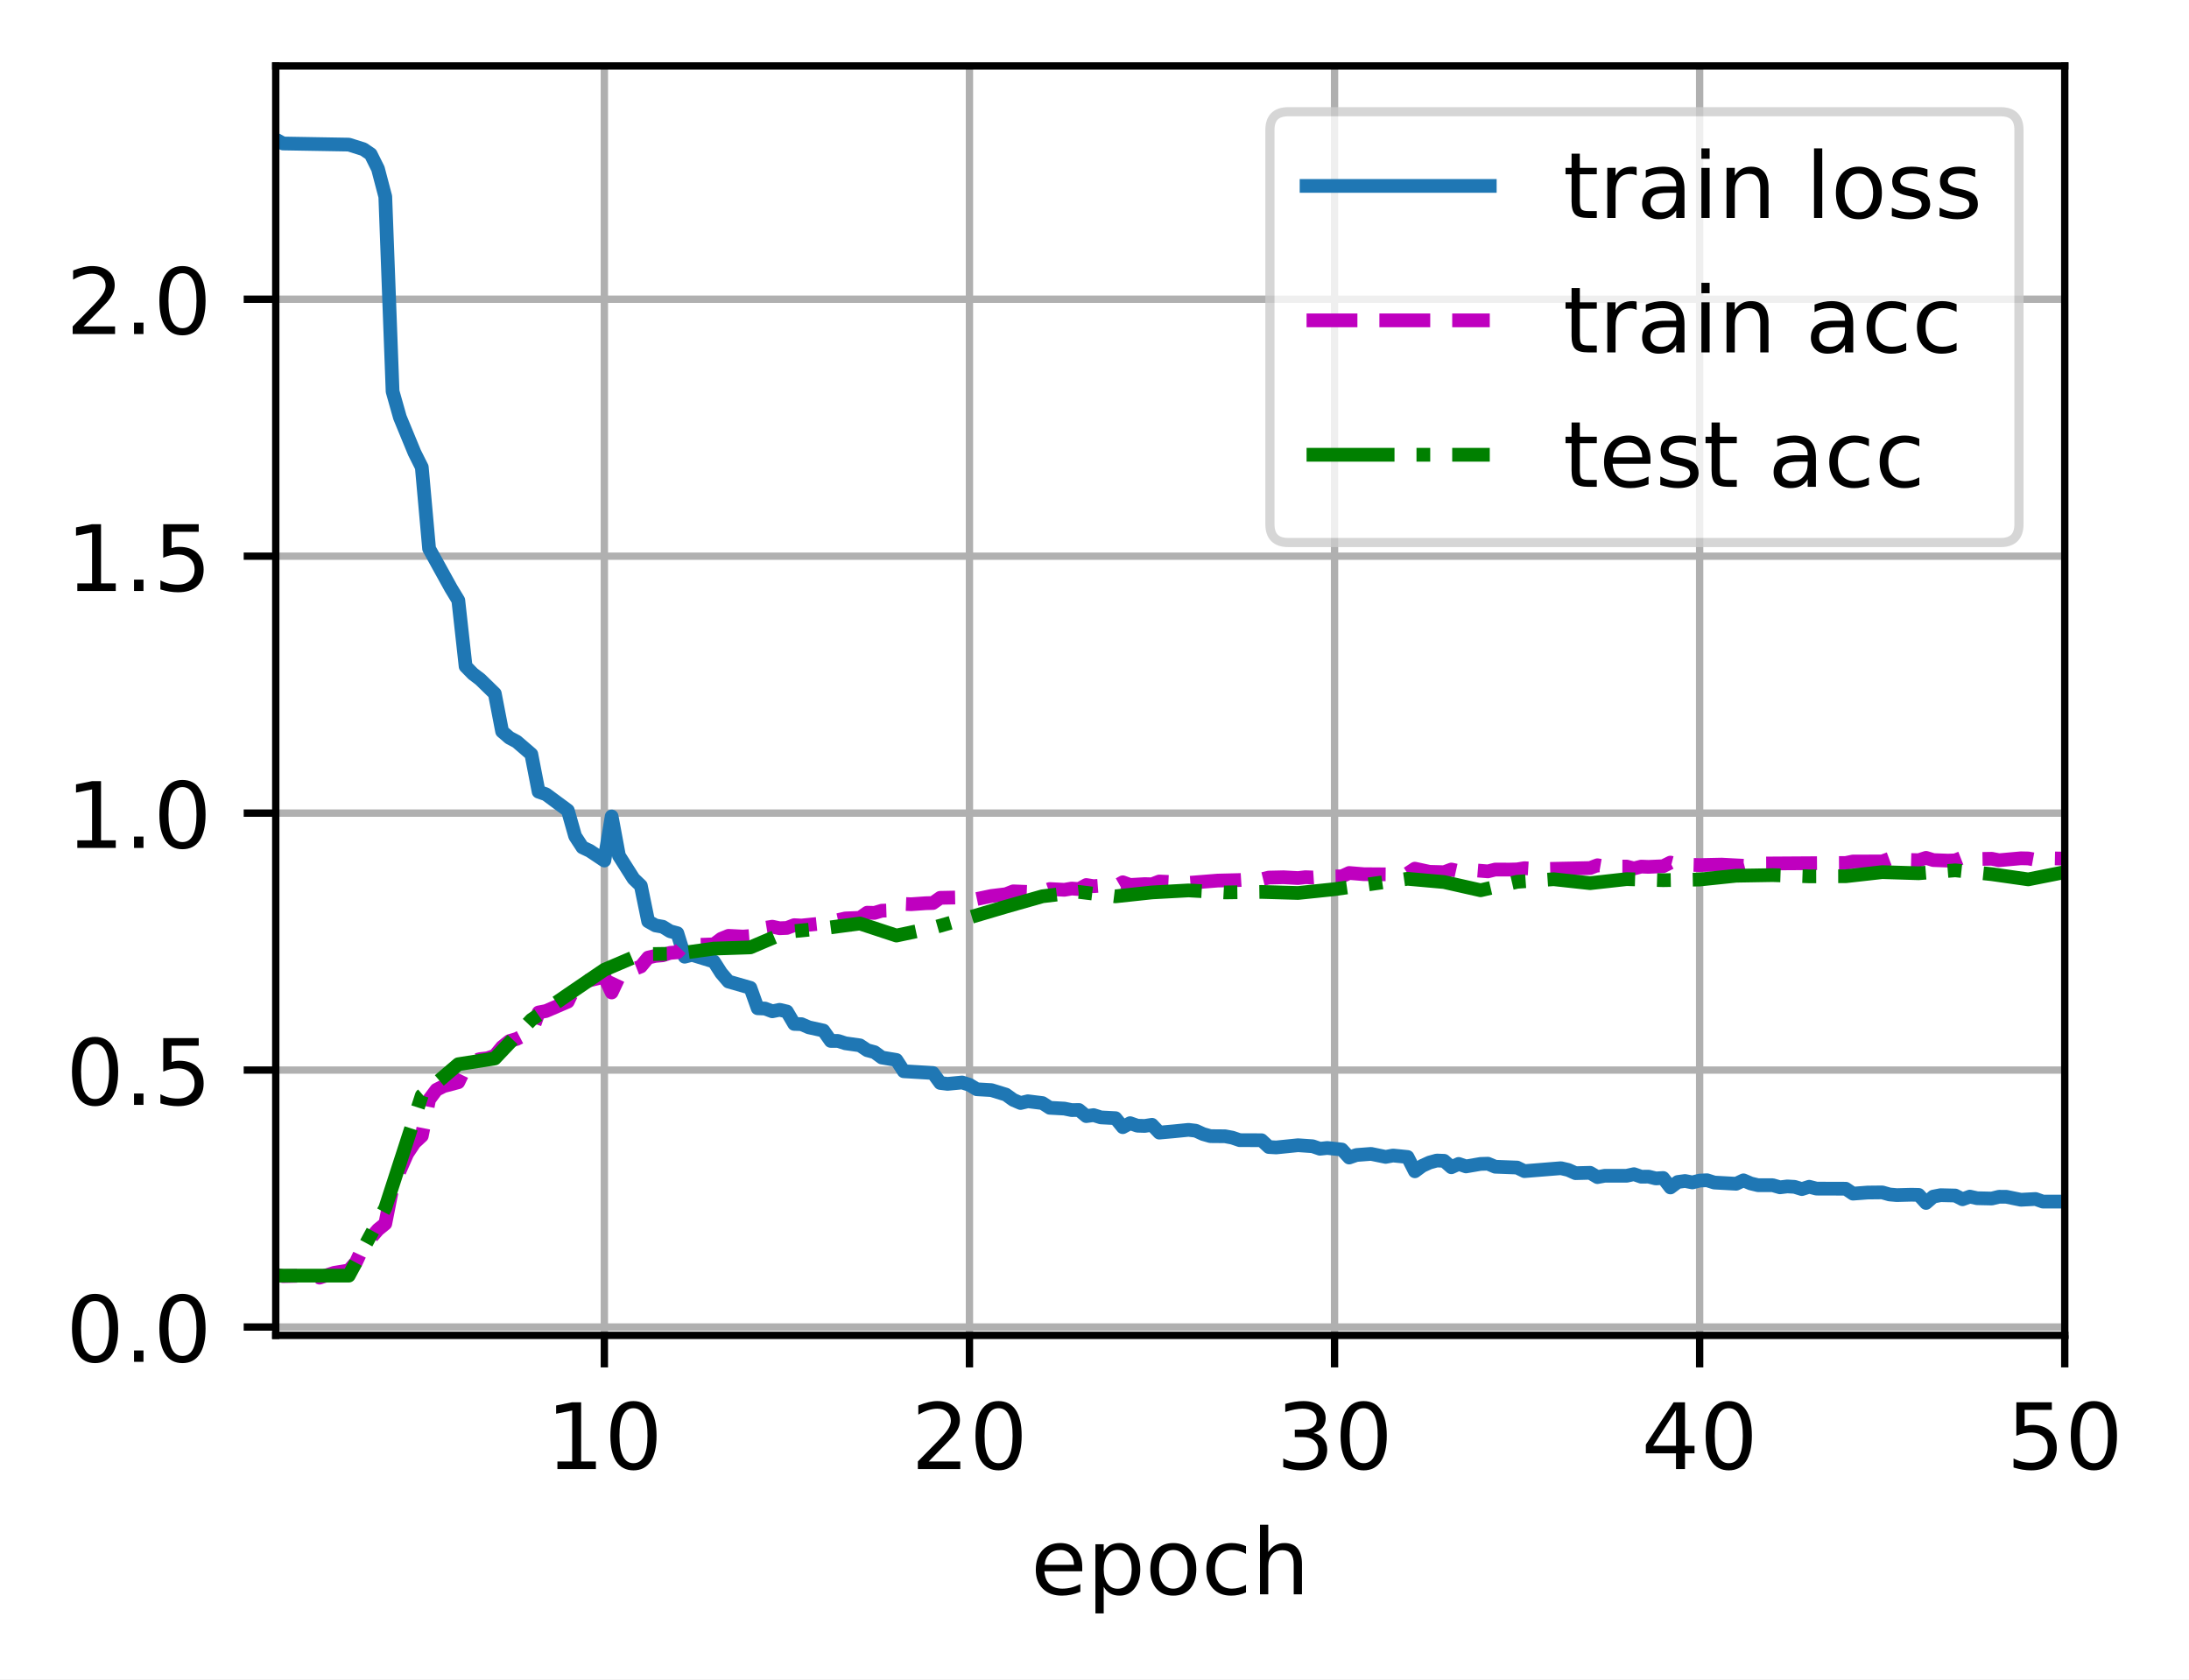
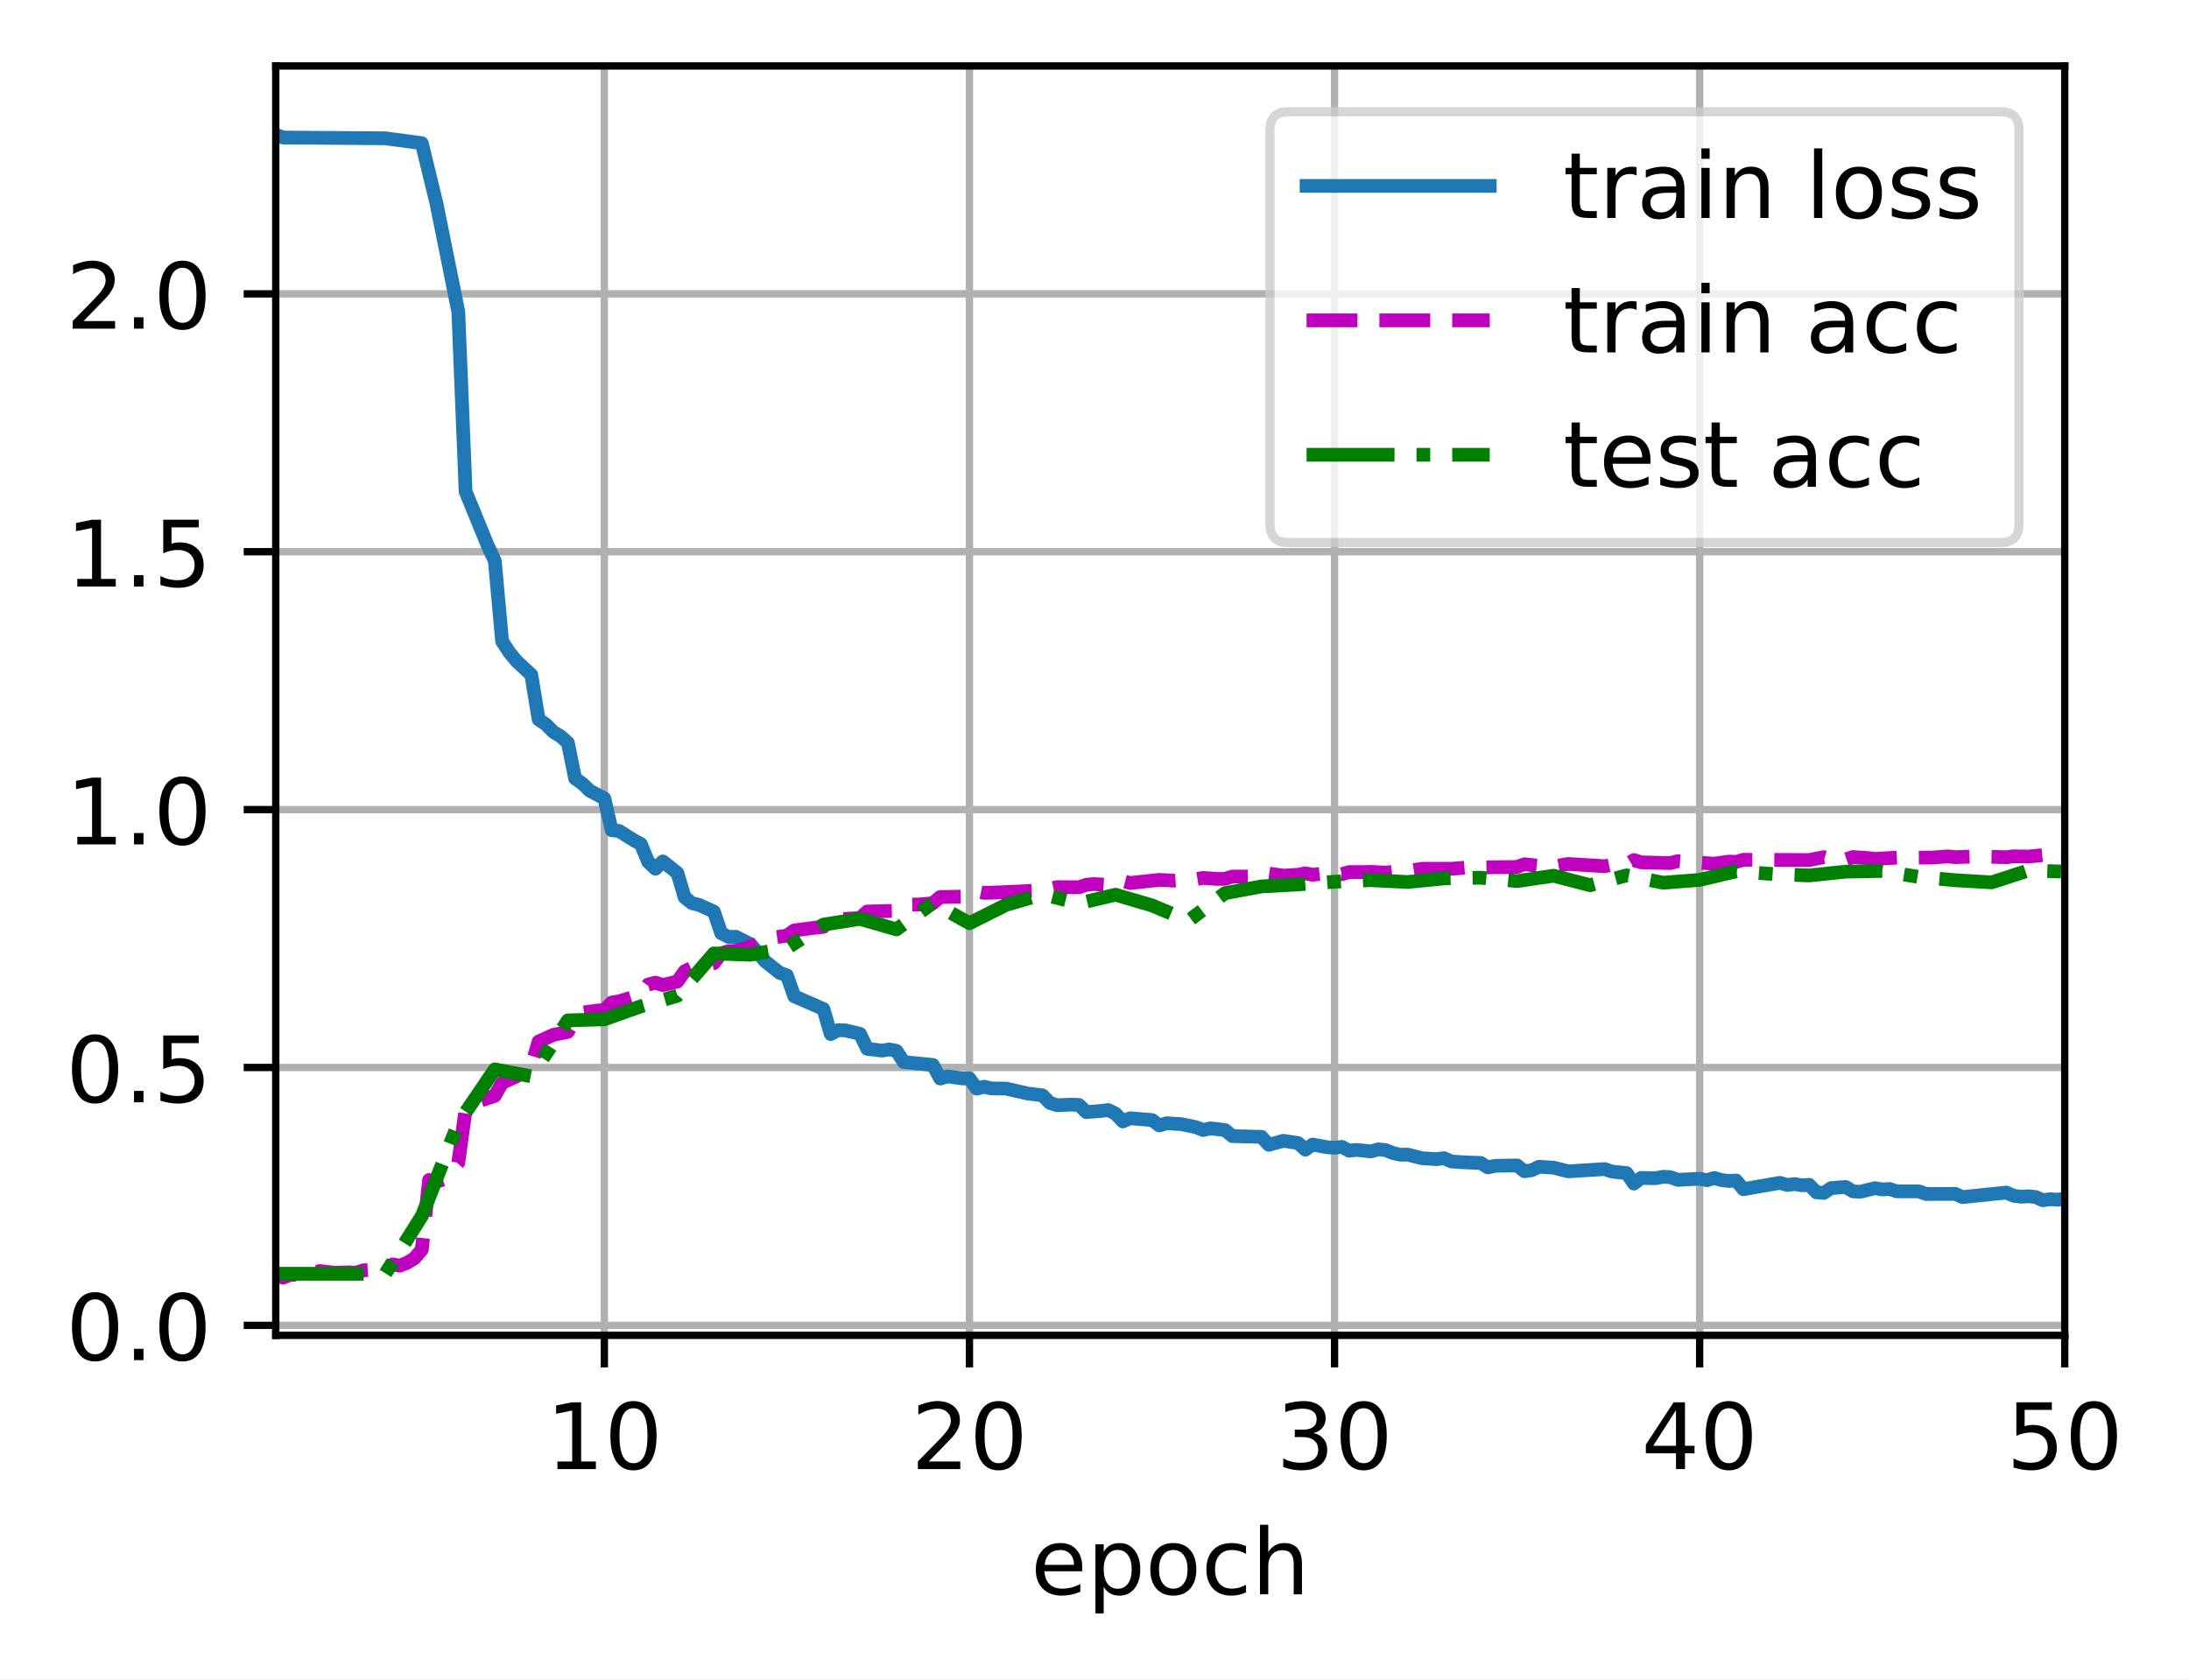
<svg xmlns="http://www.w3.org/2000/svg" xmlns:xlink="http://www.w3.org/1999/xlink" width="238.966pt" height="183.356pt" viewBox="0 0 238.966 183.356" version="1.1">
  <defs>
    <style type="text/css">*{stroke-linejoin: round; stroke-linecap: butt}</style>
  </defs>
  <g id="figure_1">
    <g id="patch_1">
      <path d="M 0 183.356  L 238.966 183.356  L 238.966 0  L 0 0  z " style="fill: #ffffff" />
    </g>
    <g id="axes_1">
      <g id="patch_2">
        <path d="M 30.103 145.8  L 225.403 145.8  L 225.403 7.2  L 30.103 7.2  z " style="fill: #ffffff" />
      </g>
      <g id="matplotlib.axis_1">
        <g id="xtick_1">
          <g id="line2d_1">
-             <path d="M 65.975 145.8  L 65.975 7.2  " clip-path="url(#p8d7da2fe03)" style="fill: none; stroke: #b0b0b0; stroke-width: 0.8; stroke-linecap: square" />
+             <path d="M 65.975 145.8  L 65.975 7.2  " clip-path="url(#pf04affbd80)" style="fill: none; stroke: #b0b0b0; stroke-width: 0.8; stroke-linecap: square" />
          </g>
          <g id="line2d_2">
            <defs>
-               <path id="m3ef3c8dee3" d="M 0 0  L 0 3.5  " style="stroke: #000000; stroke-width: 0.8" />
+               <path id="m07fbb1be9a" d="M 0 0  L 0 3.5  " style="stroke: #000000; stroke-width: 0.8" />
            </defs>
            <g>
-               <use xlink:href="#m3ef3c8dee3" x="65.975" y="145.8" style="stroke: #000000; stroke-width: 0.8" />
+               <use xlink:href="#m07fbb1be9a" x="65.975" y="145.8" style="stroke: #000000; stroke-width: 0.8" />
            </g>
          </g>
          <g id="text_1">
            <g transform="translate(59.61205 160.3984) scale(0.1 -0.1)">
              <defs>
                <path id="DejaVuSans-31" d="M 794 531  L 1825 531  L 1825 4091  L 703 3866  L 703 4441  L 1819 4666  L 2450 4666  L 2450 531  L 3481 531  L 3481 0  L 794 0  L 794 531  z " transform="scale(0.015625)" />
                <path id="DejaVuSans-30" d="M 2034 4250  Q 1547 4250 1301 3770  Q 1056 3291 1056 2328  Q 1056 1369 1301 889  Q 1547 409 2034 409  Q 2525 409 2770 889  Q 3016 1369 3016 2328  Q 3016 3291 2770 3770  Q 2525 4250 2034 4250  z M 2034 4750  Q 2819 4750 3233 4129  Q 3647 3509 3647 2328  Q 3647 1150 3233 529  Q 2819 -91 2034 -91  Q 1250 -91 836 529  Q 422 1150 422 2328  Q 422 3509 836 4129  Q 1250 4750 2034 4750  z " transform="scale(0.015625)" />
              </defs>
              <use xlink:href="#DejaVuSans-31" />
              <use xlink:href="#DejaVuSans-30" x="63.623" />
            </g>
          </g>
        </g>
        <g id="xtick_2">
          <g id="line2d_3">
-             <path d="M 105.832 145.8  L 105.832 7.2  " clip-path="url(#p8d7da2fe03)" style="fill: none; stroke: #b0b0b0; stroke-width: 0.8; stroke-linecap: square" />
+             <path d="M 105.832 145.8  L 105.832 7.2  " clip-path="url(#pf04affbd80)" style="fill: none; stroke: #b0b0b0; stroke-width: 0.8; stroke-linecap: square" />
          </g>
          <g id="line2d_4">
            <g>
-               <use xlink:href="#m3ef3c8dee3" x="105.832" y="145.8" style="stroke: #000000; stroke-width: 0.8" />
+               <use xlink:href="#m07fbb1be9a" x="105.832" y="145.8" style="stroke: #000000; stroke-width: 0.8" />
            </g>
          </g>
          <g id="text_2">
            <g transform="translate(99.4692 160.3984) scale(0.1 -0.1)">
              <defs>
                <path id="DejaVuSans-32" d="M 1228 531  L 3431 531  L 3431 0  L 469 0  L 469 531  Q 828 903 1448 1529  Q 2069 2156 2228 2338  Q 2531 2678 2651 2914  Q 2772 3150 2772 3378  Q 2772 3750 2511 3984  Q 2250 4219 1831 4219  Q 1534 4219 1204 4116  Q 875 4013 500 3803  L 500 4441  Q 881 4594 1212 4672  Q 1544 4750 1819 4750  Q 2544 4750 2975 4387  Q 3406 4025 3406 3419  Q 3406 3131 3298 2873  Q 3191 2616 2906 2266  Q 2828 2175 2409 1742  Q 1991 1309 1228 531  z " transform="scale(0.015625)" />
              </defs>
              <use xlink:href="#DejaVuSans-32" />
              <use xlink:href="#DejaVuSans-30" x="63.623" />
            </g>
          </g>
        </g>
        <g id="xtick_3">
          <g id="line2d_5">
-             <path d="M 145.689 145.8  L 145.689 7.2  " clip-path="url(#p8d7da2fe03)" style="fill: none; stroke: #b0b0b0; stroke-width: 0.8; stroke-linecap: square" />
+             <path d="M 145.689 145.8  L 145.689 7.2  " clip-path="url(#pf04affbd80)" style="fill: none; stroke: #b0b0b0; stroke-width: 0.8; stroke-linecap: square" />
          </g>
          <g id="line2d_6">
            <g>
-               <use xlink:href="#m3ef3c8dee3" x="145.689" y="145.8" style="stroke: #000000; stroke-width: 0.8" />
+               <use xlink:href="#m07fbb1be9a" x="145.689" y="145.8" style="stroke: #000000; stroke-width: 0.8" />
            </g>
          </g>
          <g id="text_3">
            <g transform="translate(139.3263 160.3984) scale(0.1 -0.1)">
              <defs>
                <path id="DejaVuSans-33" d="M 2597 2516  Q 3050 2419 3304 2112  Q 3559 1806 3559 1356  Q 3559 666 3084 287  Q 2609 -91 1734 -91  Q 1441 -91 1130 -33  Q 819 25 488 141  L 488 750  Q 750 597 1062 519  Q 1375 441 1716 441  Q 2309 441 2620 675  Q 2931 909 2931 1356  Q 2931 1769 2642 2001  Q 2353 2234 1838 2234  L 1294 2234  L 1294 2753  L 1863 2753  Q 2328 2753 2575 2939  Q 2822 3125 2822 3475  Q 2822 3834 2567 4026  Q 2313 4219 1838 4219  Q 1578 4219 1281 4162  Q 984 4106 628 3988  L 628 4550  Q 988 4650 1302 4700  Q 1616 4750 1894 4750  Q 2613 4750 3031 4423  Q 3450 4097 3450 3541  Q 3450 3153 3228 2886  Q 3006 2619 2597 2516  z " transform="scale(0.015625)" />
              </defs>
              <use xlink:href="#DejaVuSans-33" />
              <use xlink:href="#DejaVuSans-30" x="63.623" />
            </g>
          </g>
        </g>
        <g id="xtick_4">
          <g id="line2d_7">
-             <path d="M 185.546 145.8  L 185.546 7.2  " clip-path="url(#p8d7da2fe03)" style="fill: none; stroke: #b0b0b0; stroke-width: 0.8; stroke-linecap: square" />
+             <path d="M 185.546 145.8  L 185.546 7.2  " clip-path="url(#pf04affbd80)" style="fill: none; stroke: #b0b0b0; stroke-width: 0.8; stroke-linecap: square" />
          </g>
          <g id="line2d_8">
            <g>
-               <use xlink:href="#m3ef3c8dee3" x="185.546" y="145.8" style="stroke: #000000; stroke-width: 0.8" />
+               <use xlink:href="#m07fbb1be9a" x="185.546" y="145.8" style="stroke: #000000; stroke-width: 0.8" />
            </g>
          </g>
          <g id="text_4">
            <g transform="translate(179.1835 160.3984) scale(0.1 -0.1)">
              <defs>
                <path id="DejaVuSans-34" d="M 2419 4116  L 825 1625  L 2419 1625  L 2419 4116  z M 2253 4666  L 3047 4666  L 3047 1625  L 3713 1625  L 3713 1100  L 3047 1100  L 3047 0  L 2419 0  L 2419 1100  L 313 1100  L 313 1709  L 2253 4666  z " transform="scale(0.015625)" />
              </defs>
              <use xlink:href="#DejaVuSans-34" />
              <use xlink:href="#DejaVuSans-30" x="63.623" />
            </g>
          </g>
        </g>
        <g id="xtick_5">
          <g id="line2d_9">
-             <path d="M 225.403 145.8  L 225.403 7.2  " clip-path="url(#p8d7da2fe03)" style="fill: none; stroke: #b0b0b0; stroke-width: 0.8; stroke-linecap: square" />
+             <path d="M 225.403 145.8  L 225.403 7.2  " clip-path="url(#pf04affbd80)" style="fill: none; stroke: #b0b0b0; stroke-width: 0.8; stroke-linecap: square" />
          </g>
          <g id="line2d_10">
            <g>
-               <use xlink:href="#m3ef3c8dee3" x="225.403" y="145.8" style="stroke: #000000; stroke-width: 0.8" />
+               <use xlink:href="#m07fbb1be9a" x="225.403" y="145.8" style="stroke: #000000; stroke-width: 0.8" />
            </g>
          </g>
          <g id="text_5">
            <g transform="translate(219.0406 160.3984) scale(0.1 -0.1)">
              <defs>
                <path id="DejaVuSans-35" d="M 691 4666  L 3169 4666  L 3169 4134  L 1269 4134  L 1269 2991  Q 1406 3038 1543 3061  Q 1681 3084 1819 3084  Q 2600 3084 3056 2656  Q 3513 2228 3513 1497  Q 3513 744 3044 326  Q 2575 -91 1722 -91  Q 1428 -91 1123 -41  Q 819 9 494 109  L 494 744  Q 775 591 1075 516  Q 1375 441 1709 441  Q 2250 441 2565 725  Q 2881 1009 2881 1497  Q 2881 1984 2565 2268  Q 2250 2553 1709 2553  Q 1456 2553 1204 2497  Q 953 2441 691 2322  L 691 4666  z " transform="scale(0.015625)" />
              </defs>
              <use xlink:href="#DejaVuSans-35" />
              <use xlink:href="#DejaVuSans-30" x="63.623" />
            </g>
          </g>
        </g>
        <g id="text_6">
          <g transform="translate(112.525 174.0766) scale(0.1 -0.1)">
            <defs>
              <path id="DejaVuSans-65" d="M 3597 1894  L 3597 1613  L 953 1613  Q 991 1019 1311 708  Q 1631 397 2203 397  Q 2534 397 2845 478  Q 3156 559 3463 722  L 3463 178  Q 3153 47 2828 -22  Q 2503 -91 2169 -91  Q 1331 -91 842 396  Q 353 884 353 1716  Q 353 2575 817 3079  Q 1281 3584 2069 3584  Q 2775 3584 3186 3129  Q 3597 2675 3597 1894  z M 3022 2063  Q 3016 2534 2758 2815  Q 2500 3097 2075 3097  Q 1594 3097 1305 2825  Q 1016 2553 972 2059  L 3022 2063  z " transform="scale(0.015625)" />
              <path id="DejaVuSans-70" d="M 1159 525  L 1159 -1331  L 581 -1331  L 581 3500  L 1159 3500  L 1159 2969  Q 1341 3281 1617 3432  Q 1894 3584 2278 3584  Q 2916 3584 3314 3078  Q 3713 2572 3713 1747  Q 3713 922 3314 415  Q 2916 -91 2278 -91  Q 1894 -91 1617 61  Q 1341 213 1159 525  z M 3116 1747  Q 3116 2381 2855 2742  Q 2594 3103 2138 3103  Q 1681 3103 1420 2742  Q 1159 2381 1159 1747  Q 1159 1113 1420 752  Q 1681 391 2138 391  Q 2594 391 2855 752  Q 3116 1113 3116 1747  z " transform="scale(0.015625)" />
              <path id="DejaVuSans-6f" d="M 1959 3097  Q 1497 3097 1228 2736  Q 959 2375 959 1747  Q 959 1119 1226 758  Q 1494 397 1959 397  Q 2419 397 2687 759  Q 2956 1122 2956 1747  Q 2956 2369 2687 2733  Q 2419 3097 1959 3097  z M 1959 3584  Q 2709 3584 3137 3096  Q 3566 2609 3566 1747  Q 3566 888 3137 398  Q 2709 -91 1959 -91  Q 1206 -91 779 398  Q 353 888 353 1747  Q 353 2609 779 3096  Q 1206 3584 1959 3584  z " transform="scale(0.015625)" />
              <path id="DejaVuSans-63" d="M 3122 3366  L 3122 2828  Q 2878 2963 2633 3030  Q 2388 3097 2138 3097  Q 1578 3097 1268 2742  Q 959 2388 959 1747  Q 959 1106 1268 751  Q 1578 397 2138 397  Q 2388 397 2633 464  Q 2878 531 3122 666  L 3122 134  Q 2881 22 2623 -34  Q 2366 -91 2075 -91  Q 1284 -91 818 406  Q 353 903 353 1747  Q 353 2603 823 3093  Q 1294 3584 2113 3584  Q 2378 3584 2631 3529  Q 2884 3475 3122 3366  z " transform="scale(0.015625)" />
              <path id="DejaVuSans-68" d="M 3513 2113  L 3513 0  L 2938 0  L 2938 2094  Q 2938 2591 2744 2837  Q 2550 3084 2163 3084  Q 1697 3084 1428 2787  Q 1159 2491 1159 1978  L 1159 0  L 581 0  L 581 4863  L 1159 4863  L 1159 2956  Q 1366 3272 1645 3428  Q 1925 3584 2291 3584  Q 2894 3584 3203 3211  Q 3513 2838 3513 2113  z " transform="scale(0.015625)" />
            </defs>
            <use xlink:href="#DejaVuSans-65" />
            <use xlink:href="#DejaVuSans-70" x="61.523" />
            <use xlink:href="#DejaVuSans-6f" x="125" />
            <use xlink:href="#DejaVuSans-63" x="186.182" />
            <use xlink:href="#DejaVuSans-68" x="241.162" />
          </g>
        </g>
      </g>
      <g id="matplotlib.axis_2">
        <g id="ytick_1">
          <g id="line2d_11">
-             <path d="M 30.103 144.891  L 225.403 144.891  " clip-path="url(#p8d7da2fe03)" style="fill: none; stroke: #b0b0b0; stroke-width: 0.8; stroke-linecap: square" />
+             <path d="M 30.103 144.709  L 225.403 144.709  " clip-path="url(#pf04affbd80)" style="fill: none; stroke: #b0b0b0; stroke-width: 0.8; stroke-linecap: square" />
          </g>
          <g id="line2d_12">
            <defs>
-               <path id="m44c41c6fe4" d="M 0 0  L -3.5 0  " style="stroke: #000000; stroke-width: 0.8" />
+               <path id="m4afc8becd6" d="M 0 0  L -3.5 0  " style="stroke: #000000; stroke-width: 0.8" />
            </defs>
            <g>
-               <use xlink:href="#m44c41c6fe4" x="30.103" y="144.891" style="stroke: #000000; stroke-width: 0.8" />
+               <use xlink:href="#m4afc8becd6" x="30.103" y="144.709" style="stroke: #000000; stroke-width: 0.8" />
            </g>
          </g>
          <g id="text_7">
-             <g transform="translate(7.2 148.69) scale(0.1 -0.1)">
+             <g transform="translate(7.2 148.5083) scale(0.1 -0.1)">
              <defs>
                <path id="DejaVuSans-2e" d="M 684 794  L 1344 794  L 1344 0  L 684 0  L 684 794  z " transform="scale(0.015625)" />
              </defs>
              <use xlink:href="#DejaVuSans-30" />
              <use xlink:href="#DejaVuSans-2e" x="63.623" />
              <use xlink:href="#DejaVuSans-30" x="95.41" />
            </g>
          </g>
        </g>
        <g id="ytick_2">
          <g id="line2d_13">
-             <path d="M 30.103 116.836  L 225.403 116.836  " clip-path="url(#p8d7da2fe03)" style="fill: none; stroke: #b0b0b0; stroke-width: 0.8; stroke-linecap: square" />
+             <path d="M 30.103 116.553  L 225.403 116.553  " clip-path="url(#pf04affbd80)" style="fill: none; stroke: #b0b0b0; stroke-width: 0.8; stroke-linecap: square" />
          </g>
          <g id="line2d_14">
            <g>
-               <use xlink:href="#m44c41c6fe4" x="30.103" y="116.836" style="stroke: #000000; stroke-width: 0.8" />
+               <use xlink:href="#m4afc8becd6" x="30.103" y="116.553" style="stroke: #000000; stroke-width: 0.8" />
            </g>
          </g>
          <g id="text_8">
-             <g transform="translate(7.2 120.6354) scale(0.1 -0.1)">
+             <g transform="translate(7.2 120.3521) scale(0.1 -0.1)">
              <use xlink:href="#DejaVuSans-30" />
              <use xlink:href="#DejaVuSans-2e" x="63.623" />
              <use xlink:href="#DejaVuSans-35" x="95.41" />
            </g>
          </g>
        </g>
        <g id="ytick_3">
          <g id="line2d_15">
-             <path d="M 30.103 88.782  L 225.403 88.782  " clip-path="url(#p8d7da2fe03)" style="fill: none; stroke: #b0b0b0; stroke-width: 0.8; stroke-linecap: square" />
+             <path d="M 30.103 88.397  L 225.403 88.397  " clip-path="url(#pf04affbd80)" style="fill: none; stroke: #b0b0b0; stroke-width: 0.8; stroke-linecap: square" />
          </g>
          <g id="line2d_16">
            <g>
-               <use xlink:href="#m44c41c6fe4" x="30.103" y="88.782" style="stroke: #000000; stroke-width: 0.8" />
+               <use xlink:href="#m4afc8becd6" x="30.103" y="88.397" style="stroke: #000000; stroke-width: 0.8" />
            </g>
          </g>
          <g id="text_9">
-             <g transform="translate(7.2 92.58077) scale(0.1 -0.1)">
+             <g transform="translate(7.2 92.19585) scale(0.1 -0.1)">
              <use xlink:href="#DejaVuSans-31" />
              <use xlink:href="#DejaVuSans-2e" x="63.623" />
              <use xlink:href="#DejaVuSans-30" x="95.41" />
            </g>
          </g>
        </g>
        <g id="ytick_4">
          <g id="line2d_17">
-             <path d="M 30.103 60.727  L 225.403 60.727  " clip-path="url(#p8d7da2fe03)" style="fill: none; stroke: #b0b0b0; stroke-width: 0.8; stroke-linecap: square" />
+             <path d="M 30.103 60.24  L 225.403 60.24  " clip-path="url(#pf04affbd80)" style="fill: none; stroke: #b0b0b0; stroke-width: 0.8; stroke-linecap: square" />
          </g>
          <g id="line2d_18">
            <g>
-               <use xlink:href="#m44c41c6fe4" x="30.103" y="60.727" style="stroke: #000000; stroke-width: 0.8" />
+               <use xlink:href="#m4afc8becd6" x="30.103" y="60.24" style="stroke: #000000; stroke-width: 0.8" />
            </g>
          </g>
          <g id="text_10">
-             <g transform="translate(7.2 64.52614) scale(0.1 -0.1)">
+             <g transform="translate(7.2 64.03963) scale(0.1 -0.1)">
              <use xlink:href="#DejaVuSans-31" />
              <use xlink:href="#DejaVuSans-2e" x="63.623" />
              <use xlink:href="#DejaVuSans-35" x="95.41" />
            </g>
          </g>
        </g>
        <g id="ytick_5">
          <g id="line2d_19">
-             <path d="M 30.103 32.672  L 225.403 32.672  " clip-path="url(#p8d7da2fe03)" style="fill: none; stroke: #b0b0b0; stroke-width: 0.8; stroke-linecap: square" />
+             <path d="M 30.103 32.084  L 225.403 32.084  " clip-path="url(#pf04affbd80)" style="fill: none; stroke: #b0b0b0; stroke-width: 0.8; stroke-linecap: square" />
          </g>
          <g id="line2d_20">
            <g>
-               <use xlink:href="#m44c41c6fe4" x="30.103" y="32.672" style="stroke: #000000; stroke-width: 0.8" />
+               <use xlink:href="#m4afc8becd6" x="30.103" y="32.084" style="stroke: #000000; stroke-width: 0.8" />
            </g>
          </g>
          <g id="text_11">
-             <g transform="translate(7.2 36.47151) scale(0.1 -0.1)">
+             <g transform="translate(7.2 35.8834) scale(0.1 -0.1)">
              <use xlink:href="#DejaVuSans-32" />
              <use xlink:href="#DejaVuSans-2e" x="63.623" />
              <use xlink:href="#DejaVuSans-30" x="95.41" />
            </g>
          </g>
        </g>
      </g>
      <g id="line2d_21">
-         <path d="M 26.915 13.5  L 27.712 14.568  L 28.509 14.935  L 30.103 15.231  L 30.9 15.666  L 38.075 15.789  L 39.669 16.289  L 40.466 16.83  L 41.263 18.432  L 42.06 21.467  L 42.857 42.736  L 43.655 45.56  L 45.249 49.426  L 46.046 51.016  L 46.843 59.906  L 49.235 64.233  L 50.032 65.55  L 50.829 72.753  L 51.626 73.569  L 52.423 74.176  L 54.017 75.729  L 54.815 79.862  L 55.612 80.549  L 56.409 80.975  L 58.003 82.348  L 58.8 86.444  L 59.597 86.72  L 61.989 88.487  L 62.786 91.297  L 63.583 92.517  L 64.38 92.892  L 65.975 93.957  L 66.772 89.144  L 67.569 93.431  L 69.163 95.944  L 69.96 96.708  L 70.757 100.595  L 71.555 101.044  L 72.352 101.186  L 73.149 101.677  L 73.946 101.892  L 74.743 104.459  L 75.54 104.254  L 77.932 104.988  L 78.729 106.236  L 79.526 107.169  L 81.917 107.855  L 82.715 110.087  L 83.512 110.118  L 84.309 110.42  L 85.106 110.256  L 85.903 110.441  L 86.7 111.797  L 87.497 111.824  L 88.295 112.169  L 89.889 112.521  L 90.686 113.652  L 91.483 113.652  L 92.28 113.911  L 93.875 114.135  L 94.672 114.666  L 95.469 114.88  L 96.266 115.465  L 97.86 115.732  L 98.657 116.964  L 101.846 117.153  L 102.643 118.243  L 103.44 118.342  L 105.035 118.19  L 105.832 118.444  L 106.629 118.93  L 108.223 119.022  L 109.817 119.514  L 110.615 120.09  L 111.412 120.432  L 112.209 120.24  L 113.803 120.438  L 114.6 120.954  L 116.195 121.041  L 116.992 121.205  L 117.789 121.193  L 118.586 121.863  L 119.383 121.754  L 120.18 122.003  L 121.775 122.087  L 122.572 123.069  L 123.369 122.633  L 124.166 122.91  L 124.963 122.936  L 125.76 122.811  L 126.557 123.665  L 128.152 123.522  L 129.746 123.362  L 130.543 123.457  L 131.34 123.823  L 132.137 124.049  L 133.732 124.063  L 134.529 124.213  L 135.326 124.486  L 137.717 124.495  L 138.515 125.238  L 139.312 125.283  L 141.703 125.042  L 143.297 125.152  L 144.095 125.427  L 144.892 125.34  L 146.486 125.511  L 147.283 126.385  L 148.08 126.108  L 149.675 125.987  L 151.269 126.315  L 152.066 126.165  L 153.66 126.323  L 154.457 127.887  L 155.255 127.297  L 156.052 126.933  L 156.849 126.712  L 157.646 126.742  L 158.443 127.447  L 159.24 127.082  L 160.037 127.355  L 161.632 127.082  L 162.429 127.057  L 163.226 127.389  L 165.617 127.479  L 166.415 127.87  L 170.4 127.549  L 171.197 127.735  L 171.995 128.092  L 173.589 128.051  L 174.386 128.522  L 175.183 128.375  L 177.575 128.376  L 178.372 128.202  L 179.169 128.479  L 179.966 128.47  L 180.763 128.667  L 181.56 128.618  L 182.357 129.652  L 183.155 129.054  L 183.952 128.946  L 184.749 129.104  L 185.546 128.902  L 186.343 128.863  L 187.14 129.116  L 189.532 129.248  L 190.329 128.874  L 191.126 129.216  L 191.923 129.406  L 193.517 129.406  L 194.315 129.637  L 195.112 129.539  L 195.909 129.585  L 196.706 129.831  L 197.503 129.575  L 198.3 129.779  L 201.489 129.789  L 202.286 130.328  L 203.88 130.207  L 205.475 130.19  L 206.272 130.417  L 207.069 130.487  L 208.663 130.445  L 209.46 130.464  L 210.257 131.344  L 211.055 130.648  L 211.852 130.494  L 213.446 130.533  L 214.243 130.942  L 215.04 130.649  L 215.837 130.827  L 217.432 130.862  L 218.229 130.667  L 219.026 130.672  L 220.62 130.995  L 222.215 130.912  L 223.012 131.195  L 225.403 131.196  L 225.403 131.196  " clip-path="url(#p8d7da2fe03)" style="fill: none; stroke: #1f77b4; stroke-width: 1.5; stroke-linecap: square" />
+         <path d="M 26.915 13.5  L 27.712 14.245  L 28.509 14.501  L 30.103 14.703  L 30.9 15.017  L 42.06 15.101  L 46.046 15.632  L 47.64 22.181  L 50.032 34.035  L 50.829 53.664  L 53.22 59.513  L 54.017 61.245  L 54.815 70.016  L 55.612 71.236  L 56.409 72.203  L 58.003 73.682  L 58.8 78.553  L 59.597 79.092  L 60.395 79.906  L 61.192 80.388  L 61.989 81.089  L 62.786 84.998  L 63.583 85.565  L 64.38 86.331  L 65.975 87.177  L 66.772 90.648  L 67.569 90.722  L 69.163 91.727  L 69.96 92.157  L 70.757 94.098  L 71.555 94.854  L 72.352 94.052  L 73.946 95.311  L 74.743 97.977  L 75.54 98.613  L 76.337 98.81  L 77.932 99.536  L 78.729 101.89  L 79.526 102.295  L 80.323 102.28  L 81.917 103.082  L 83.512 104.941  L 85.106 106.217  L 85.903 106.494  L 86.7 108.774  L 89.889 110.166  L 90.686 112.903  L 91.483 112.484  L 92.28 112.502  L 93.875 112.878  L 94.672 114.514  L 96.266 114.712  L 97.063 114.583  L 97.86 114.737  L 98.657 115.961  L 101.846 116.28  L 102.643 117.76  L 103.44 117.525  L 105.035 117.748  L 105.832 117.755  L 106.629 118.869  L 107.426 118.653  L 108.223 118.841  L 109.817 118.856  L 112.209 119.399  L 113.803 119.592  L 114.6 120.417  L 115.397 120.673  L 116.992 120.607  L 117.789 120.647  L 118.586 121.423  L 120.18 121.303  L 120.977 121.199  L 121.775 121.591  L 122.572 122.441  L 123.369 122.098  L 125.76 122.29  L 126.557 122.884  L 127.355 122.641  L 128.949 122.735  L 130.543 123.068  L 131.34 123.378  L 132.137 123.201  L 133.732 123.385  L 134.529 124.043  L 137.717 124.128  L 138.515 124.997  L 140.109 124.559  L 141.703 124.805  L 142.5 125.525  L 143.297 124.969  L 144.892 125.263  L 145.689 125.318  L 146.486 125.221  L 147.283 125.638  L 148.08 125.552  L 149.675 125.717  L 150.472 125.489  L 151.269 125.577  L 152.066 125.897  L 152.863 126.08  L 153.66 126.064  L 155.255 126.464  L 156.849 126.562  L 157.646 126.458  L 158.443 126.818  L 160.037 126.919  L 161.632 126.973  L 162.429 127.463  L 163.226 127.288  L 165.617 127.249  L 166.415 127.884  L 167.212 127.771  L 168.009 127.39  L 169.603 127.493  L 171.197 127.893  L 175.183 127.647  L 175.98 127.924  L 177.575 128.087  L 178.372 129.23  L 179.169 128.608  L 180.763 128.646  L 181.56 128.482  L 182.357 128.531  L 183.155 128.823  L 185.546 128.702  L 186.343 128.862  L 187.14 128.616  L 187.937 128.852  L 188.735 128.942  L 189.532 128.895  L 190.329 129.847  L 191.923 129.56  L 194.315 129.148  L 195.112 129.384  L 195.909 129.281  L 196.706 129.417  L 197.503 129.365  L 198.3 130.182  L 199.097 130.25  L 199.895 129.722  L 201.489 129.598  L 202.286 130.079  L 203.083 130.124  L 204.677 129.735  L 205.475 129.865  L 206.272 129.819  L 207.069 130.079  L 209.46 130.077  L 210.257 130.361  L 213.446 130.354  L 214.243 130.705  L 219.026 130.21  L 219.823 130.562  L 220.62 130.657  L 221.417 130.616  L 222.215 130.692  L 223.012 131.051  L 223.809 130.936  L 224.606 130.993  L 225.403 130.881  L 225.403 130.881  " clip-path="url(#pf04affbd80)" style="fill: none; stroke: #1f77b4; stroke-width: 1.5; stroke-linecap: square" />
      </g>
      <g id="line2d_22">
-         <path d="M 26.915 139.141  L 27.712 139.276  L 29.306 139.142  L 30.103 139.175  L 30.9 139.337  L 32.495 139.301  L 33.292 139.14  L 34.089 139.131  L 34.886 139.5  L 36.48 138.975  L 38.075 138.712  L 38.872 137.803  L 39.669 136.093  L 41.263 134.257  L 42.06 133.607  L 42.857 129.595  L 44.452 125.965  L 45.249 124.763  L 46.046 124.025  L 46.843 120.063  L 47.64 118.993  L 48.437 118.585  L 50.032 118.163  L 50.829 116.519  L 51.626 115.845  L 52.423 115.636  L 53.22 115.542  L 54.017 115.273  L 54.815 114.304  L 55.612 113.67  L 56.409 113.435  L 57.206 113.023  L 58.003 112.793  L 58.8 110.545  L 59.597 110.391  L 61.989 109.361  L 62.786 107.682  L 63.583 107.223  L 65.975 106.639  L 66.772 108.363  L 67.569 106.672  L 68.366 106.146  L 69.96 105.526  L 70.757 104.553  L 71.555 104.369  L 72.352 104.3  L 73.149 104.04  L 73.946 103.974  L 74.743 103.121  L 75.54 103.191  L 77.932 103.107  L 78.729 102.506  L 79.526 102.179  L 81.12 102.26  L 81.917 102.201  L 82.715 101.191  L 83.512 101.31  L 84.309 101.18  L 85.106 101.35  L 85.903 101.317  L 86.7 101.013  L 87.497 101.055  L 89.889 100.809  L 90.686 100.417  L 91.483 100.461  L 92.28 100.28  L 93.875 100.213  L 94.672 99.652  L 95.469 99.673  L 96.266 99.434  L 97.86 99.383  L 98.657 98.696  L 99.455 98.728  L 101.049 98.617  L 101.846 98.595  L 102.643 98.029  L 105.832 97.966  L 106.629 98.16  L 108.223 97.827  L 109.817 97.632  L 110.615 97.32  L 113.006 97.415  L 113.803 97.352  L 114.6 97.068  L 116.195 97.152  L 116.992 97.015  L 117.789 97.074  L 118.586 96.63  L 119.383 96.758  L 120.18 96.697  L 121.775 96.787  L 122.572 96.331  L 123.369 96.623  L 124.963 96.531  L 125.76 96.552  L 126.557 96.243  L 129.746 96.4  L 132.935 96.145  L 135.326 96.087  L 136.92 95.986  L 137.717 96.012  L 138.515 95.819  L 140.109 95.783  L 141.703 95.87  L 142.5 95.777  L 143.297 95.807  L 144.892 95.703  L 146.486 95.683  L 147.283 95.317  L 148.877 95.448  L 152.066 95.47  L 153.66 95.372  L 154.457 94.844  L 156.052 95.189  L 157.646 95.232  L 158.443 94.937  L 159.24 95.112  L 160.037 94.943  L 162.429 95.142  L 163.226 94.942  L 164.82 94.945  L 165.617 94.925  L 166.415 94.793  L 168.009 94.895  L 173.589 94.777  L 174.386 94.471  L 175.183 94.608  L 177.575 94.616  L 178.372 94.821  L 179.169 94.618  L 179.966 94.648  L 181.56 94.579  L 182.357 94.182  L 183.155 94.385  L 185.546 94.452  L 187.937 94.401  L 190.329 94.527  L 191.126 94.322  L 192.72 94.28  L 201.489 94.226  L 202.286 94.06  L 205.475 94.057  L 206.272 93.762  L 207.866 93.877  L 209.46 93.922  L 210.257 93.664  L 211.055 93.907  L 212.649 93.966  L 213.446 93.938  L 214.243 93.627  L 215.04 93.804  L 217.432 93.763  L 218.229 93.925  L 220.62 93.711  L 221.417 93.729  L 222.215 93.874  L 223.809 93.718  L 225.403 93.749  L 225.403 93.749  " clip-path="url(#p8d7da2fe03)" style="fill: none; stroke-dasharray: 5.55,2.4; stroke-dashoffset: 0; stroke: #bf00bf; stroke-width: 1.5" />
+         <path d="M 26.915 138.929  L 30.103 139.159  L 30.9 139.5  L 31.697 139.193  L 34.089 139.122  L 34.886 138.775  L 36.48 138.96  L 38.075 138.922  L 38.872 138.962  L 39.669 138.7  L 40.466 138.651  L 41.263 138.482  L 42.06 138.513  L 42.857 138.058  L 43.655 138.194  L 44.452 137.871  L 45.249 137.381  L 46.046 136.452  L 46.843 128.838  L 47.64 129.03  L 48.437 128.77  L 50.032 126.944  L 50.829 121.154  L 51.626 120.749  L 52.423 120.182  L 54.017 119.643  L 54.815 118.233  L 56.409 117.506  L 58.003 116.43  L 58.8 113.721  L 60.395 112.996  L 61.989 112.664  L 62.786 111.283  L 63.583 110.562  L 65.177 110.345  L 65.975 110.296  L 66.772 109.467  L 67.569 109.336  L 69.163 108.848  L 69.96 108.605  L 70.757 107.497  L 71.555 107.293  L 72.352 107.557  L 73.946 107.173  L 74.743 106.05  L 75.54 105.667  L 76.337 105.55  L 77.932 105.165  L 78.729 104.094  L 79.526 103.858  L 80.323 103.815  L 81.917 103.375  L 82.715 103.004  L 83.512 102.493  L 85.903 102.158  L 86.7 101.59  L 89.092 101.274  L 89.889 101.202  L 90.686 100.219  L 91.483 100.376  L 93.875 100.238  L 94.672 99.526  L 97.86 99.445  L 98.657 98.922  L 99.455 98.77  L 100.252 98.765  L 101.846 98.617  L 102.643 97.94  L 105.832 97.888  L 106.629 97.317  L 107.426 97.486  L 109.02 97.44  L 110.615 97.364  L 113.803 97.221  L 115.397 96.861  L 117.789 96.876  L 118.586 96.606  L 119.383 96.524  L 120.977 96.621  L 122.572 96.203  L 123.369 96.412  L 126.557 96.068  L 128.152 96.152  L 130.543 95.988  L 131.34 95.855  L 132.935 95.967  L 133.732 95.955  L 134.529 95.707  L 137.717 95.705  L 138.515 95.38  L 140.109 95.607  L 141.703 95.507  L 142.5 95.356  L 143.297 95.508  L 144.892 95.339  L 145.689 95.319  L 146.486 95.445  L 147.283 95.218  L 148.877 95.217  L 149.675 95.191  L 151.269 95.284  L 152.863 95.092  L 153.66 95.104  L 155.255 94.855  L 158.443 94.86  L 160.037 94.727  L 165.617 94.661  L 166.415 94.364  L 168.806 94.617  L 169.603 94.605  L 171.197 94.333  L 175.183 94.577  L 175.98 94.411  L 177.575 94.381  L 178.372 93.905  L 179.169 94.156  L 182.357 94.233  L 183.155 94.027  L 187.14 94.305  L 188.735 94.071  L 189.532 94.108  L 190.329 93.872  L 197.503 93.905  L 199.097 93.589  L 199.895 93.818  L 201.489 93.844  L 202.286 93.573  L 203.88 93.688  L 204.677 93.78  L 207.866 93.598  L 209.46 93.64  L 211.055 93.627  L 212.649 93.505  L 213.446 93.589  L 215.837 93.511  L 219.026 93.594  L 219.823 93.497  L 221.417 93.524  L 223.012 93.369  L 225.403 93.391  L 225.403 93.391  " clip-path="url(#pf04affbd80)" style="fill: none; stroke-dasharray: 5.55,2.4; stroke-dashoffset: 0; stroke: #bf00bf; stroke-width: 1.5" />
      </g>
      <g id="line2d_23">
-         <path d="M 30.103 139.28  L 34.089 139.28  L 38.075 139.28  L 42.06 131.89  L 46.046 119.602  L 50.032 116.197  L 54.017 115.568  L 58.003 111.349  L 61.989 108.599  L 65.975 105.884  L 69.96 104.184  L 73.946 104.127  L 77.932 103.572  L 81.917 103.437  L 85.903 101.743  L 89.889 101.356  L 93.875 100.834  L 97.86 102.147  L 101.846 101.3  L 105.832 100.172  L 109.817 98.993  L 113.803 97.86  L 117.789 97.383  L 121.775 97.866  L 125.76 97.439  L 129.746 97.22  L 133.732 97.439  L 137.717 97.383  L 141.703 97.501  L 145.689 97.086  L 149.675 96.519  L 153.66 95.952  L 157.646 96.306  L 161.632 97.204  L 165.617 96.278  L 169.603 95.997  L 173.589 96.429  L 177.575 95.986  L 181.56 96.104  L 185.546 96.031  L 189.532 95.616  L 193.517 95.548  L 197.503 95.683  L 201.489 95.672  L 205.475 95.223  L 209.46 95.346  L 213.446 95.027  L 217.432 95.447  L 221.417 96.014  L 225.403 95.223  " clip-path="url(#p8d7da2fe03)" style="fill: none; stroke-dasharray: 9.6,2.4,1.5,2.4; stroke-dashoffset: 0; stroke: #008000; stroke-width: 1.5" />
+         <path d="M 30.103 139.078  L 34.089 139.078  L 38.075 139.078  L 42.06 139.078  L 46.046 132.782  L 50.032 122.623  L 54.017 116.761  L 58.003 117.521  L 61.989 111.412  L 65.975 111.293  L 69.96 109.874  L 73.946 108.72  L 77.932 104.102  L 81.917 104.243  L 85.903 103.522  L 89.889 100.954  L 93.875 100.324  L 97.86 101.472  L 101.846 98.584  L 105.832 100.802  L 109.817 98.803  L 113.803 97.638  L 117.789 98.629  L 121.775 97.688  L 125.76 98.859  L 129.746 100.532  L 133.732 97.519  L 137.717 96.782  L 141.703 96.568  L 145.689 96.269  L 149.675 96.1  L 153.66 96.303  L 157.646 95.909  L 161.632 95.83  L 165.617 96.202  L 169.603 95.616  L 173.589 96.652  L 177.575 95.576  L 181.56 96.382  L 185.546 96.072  L 189.532 95.132  L 193.517 95.43  L 197.503 95.588  L 201.489 95.171  L 205.475 95.092  L 209.46 95.745  L 213.446 96.106  L 217.432 96.342  L 221.417 95.042  L 225.403 95.171  " clip-path="url(#pf04affbd80)" style="fill: none; stroke-dasharray: 9.6,2.4,1.5,2.4; stroke-dashoffset: 0; stroke: #008000; stroke-width: 1.5" />
      </g>
      <g id="patch_3">
        <path d="M 30.103 145.8  L 30.103 7.2  " style="fill: none; stroke: #000000; stroke-width: 0.8; stroke-linejoin: miter; stroke-linecap: square" />
      </g>
      <g id="patch_4">
        <path d="M 225.403 145.8  L 225.403 7.2  " style="fill: none; stroke: #000000; stroke-width: 0.8; stroke-linejoin: miter; stroke-linecap: square" />
      </g>
      <g id="patch_5">
        <path d="M 30.103 145.8  L 225.403 145.8  " style="fill: none; stroke: #000000; stroke-width: 0.8; stroke-linejoin: miter; stroke-linecap: square" />
      </g>
      <g id="patch_6">
        <path d="M 30.103 7.2  L 225.403 7.2  " style="fill: none; stroke: #000000; stroke-width: 0.8; stroke-linejoin: miter; stroke-linecap: square" />
      </g>
      <g id="legend_1">
        <g id="patch_7">
          <path d="M 140.634 59.234  L 218.403 59.234  Q 220.403 59.234 220.403 57.234  L 220.403 14.2  Q 220.403 12.2 218.403 12.2  L 140.634 12.2  Q 138.634 12.2 138.634 14.2  L 138.634 57.234  Q 138.634 59.234 140.634 59.234  z " style="fill: #ffffff; opacity: 0.8; stroke: #cccccc; stroke-linejoin: miter" />
        </g>
        <g id="line2d_24">
          <path d="M 142.634 20.298  L 152.634 20.298  L 162.634 20.298  " style="fill: none; stroke: #1f77b4; stroke-width: 1.5; stroke-linecap: square" />
        </g>
        <g id="text_12">
          <g transform="translate(170.6344 23.79844) scale(0.1 -0.1)">
            <defs>
              <path id="DejaVuSans-74" d="M 1172 4494  L 1172 3500  L 2356 3500  L 2356 3053  L 1172 3053  L 1172 1153  Q 1172 725 1289 603  Q 1406 481 1766 481  L 2356 481  L 2356 0  L 1766 0  Q 1100 0 847 248  Q 594 497 594 1153  L 594 3053  L 172 3053  L 172 3500  L 594 3500  L 594 4494  L 1172 4494  z " transform="scale(0.015625)" />
              <path id="DejaVuSans-72" d="M 2631 2963  Q 2534 3019 2420 3045  Q 2306 3072 2169 3072  Q 1681 3072 1420 2755  Q 1159 2438 1159 1844  L 1159 0  L 581 0  L 581 3500  L 1159 3500  L 1159 2956  Q 1341 3275 1631 3429  Q 1922 3584 2338 3584  Q 2397 3584 2469 3576  Q 2541 3569 2628 3553  L 2631 2963  z " transform="scale(0.015625)" />
              <path id="DejaVuSans-61" d="M 2194 1759  Q 1497 1759 1228 1600  Q 959 1441 959 1056  Q 959 750 1161 570  Q 1363 391 1709 391  Q 2188 391 2477 730  Q 2766 1069 2766 1631  L 2766 1759  L 2194 1759  z M 3341 1997  L 3341 0  L 2766 0  L 2766 531  Q 2569 213 2275 61  Q 1981 -91 1556 -91  Q 1019 -91 701 211  Q 384 513 384 1019  Q 384 1609 779 1909  Q 1175 2209 1959 2209  L 2766 2209  L 2766 2266  Q 2766 2663 2505 2880  Q 2244 3097 1772 3097  Q 1472 3097 1187 3025  Q 903 2953 641 2809  L 641 3341  Q 956 3463 1253 3523  Q 1550 3584 1831 3584  Q 2591 3584 2966 3190  Q 3341 2797 3341 1997  z " transform="scale(0.015625)" />
              <path id="DejaVuSans-69" d="M 603 3500  L 1178 3500  L 1178 0  L 603 0  L 603 3500  z M 603 4863  L 1178 4863  L 1178 4134  L 603 4134  L 603 4863  z " transform="scale(0.015625)" />
              <path id="DejaVuSans-6e" d="M 3513 2113  L 3513 0  L 2938 0  L 2938 2094  Q 2938 2591 2744 2837  Q 2550 3084 2163 3084  Q 1697 3084 1428 2787  Q 1159 2491 1159 1978  L 1159 0  L 581 0  L 581 3500  L 1159 3500  L 1159 2956  Q 1366 3272 1645 3428  Q 1925 3584 2291 3584  Q 2894 3584 3203 3211  Q 3513 2838 3513 2113  z " transform="scale(0.015625)" />
              <path id="DejaVuSans-20" transform="scale(0.015625)" />
              <path id="DejaVuSans-6c" d="M 603 4863  L 1178 4863  L 1178 0  L 603 0  L 603 4863  z " transform="scale(0.015625)" />
              <path id="DejaVuSans-73" d="M 2834 3397  L 2834 2853  Q 2591 2978 2328 3040  Q 2066 3103 1784 3103  Q 1356 3103 1142 2972  Q 928 2841 928 2578  Q 928 2378 1081 2264  Q 1234 2150 1697 2047  L 1894 2003  Q 2506 1872 2764 1633  Q 3022 1394 3022 966  Q 3022 478 2636 193  Q 2250 -91 1575 -91  Q 1294 -91 989 -36  Q 684 19 347 128  L 347 722  Q 666 556 975 473  Q 1284 391 1588 391  Q 1994 391 2212 530  Q 2431 669 2431 922  Q 2431 1156 2273 1281  Q 2116 1406 1581 1522  L 1381 1569  Q 847 1681 609 1914  Q 372 2147 372 2553  Q 372 3047 722 3315  Q 1072 3584 1716 3584  Q 2034 3584 2315 3537  Q 2597 3491 2834 3397  z " transform="scale(0.015625)" />
            </defs>
            <use xlink:href="#DejaVuSans-74" />
            <use xlink:href="#DejaVuSans-72" x="39.209" />
            <use xlink:href="#DejaVuSans-61" x="80.322" />
            <use xlink:href="#DejaVuSans-69" x="141.602" />
            <use xlink:href="#DejaVuSans-6e" x="169.385" />
            <use xlink:href="#DejaVuSans-20" x="232.764" />
            <use xlink:href="#DejaVuSans-6c" x="264.551" />
            <use xlink:href="#DejaVuSans-6f" x="292.334" />
            <use xlink:href="#DejaVuSans-73" x="353.516" />
            <use xlink:href="#DejaVuSans-73" x="405.615" />
          </g>
        </g>
        <g id="line2d_25">
          <path d="M 142.634 34.977  L 152.634 34.977  L 162.634 34.977  " style="fill: none; stroke-dasharray: 5.55,2.4; stroke-dashoffset: 0; stroke: #bf00bf; stroke-width: 1.5" />
        </g>
        <g id="text_13">
          <g transform="translate(170.6344 38.47656) scale(0.1 -0.1)">
            <use xlink:href="#DejaVuSans-74" />
            <use xlink:href="#DejaVuSans-72" x="39.209" />
            <use xlink:href="#DejaVuSans-61" x="80.322" />
            <use xlink:href="#DejaVuSans-69" x="141.602" />
            <use xlink:href="#DejaVuSans-6e" x="169.385" />
            <use xlink:href="#DejaVuSans-20" x="232.764" />
            <use xlink:href="#DejaVuSans-61" x="264.551" />
            <use xlink:href="#DejaVuSans-63" x="325.83" />
            <use xlink:href="#DejaVuSans-63" x="380.811" />
          </g>
        </g>
        <g id="line2d_26">
          <path d="M 142.634 49.655  L 152.634 49.655  L 162.634 49.655  " style="fill: none; stroke-dasharray: 9.6,2.4,1.5,2.4; stroke-dashoffset: 0; stroke: #008000; stroke-width: 1.5" />
        </g>
        <g id="text_14">
          <g transform="translate(170.6344 53.15469) scale(0.1 -0.1)">
            <use xlink:href="#DejaVuSans-74" />
            <use xlink:href="#DejaVuSans-65" x="39.209" />
            <use xlink:href="#DejaVuSans-73" x="100.732" />
            <use xlink:href="#DejaVuSans-74" x="152.832" />
            <use xlink:href="#DejaVuSans-20" x="192.041" />
            <use xlink:href="#DejaVuSans-61" x="223.828" />
            <use xlink:href="#DejaVuSans-63" x="285.107" />
            <use xlink:href="#DejaVuSans-63" x="340.088" />
          </g>
        </g>
      </g>
    </g>
  </g>
  <defs>
-     <clipPath id="p8d7da2fe03">
+     <clipPath id="pf04affbd80">
      <rect x="30.103" y="7.2" width="195.3" height="138.6" />
    </clipPath>
  </defs>
</svg>
